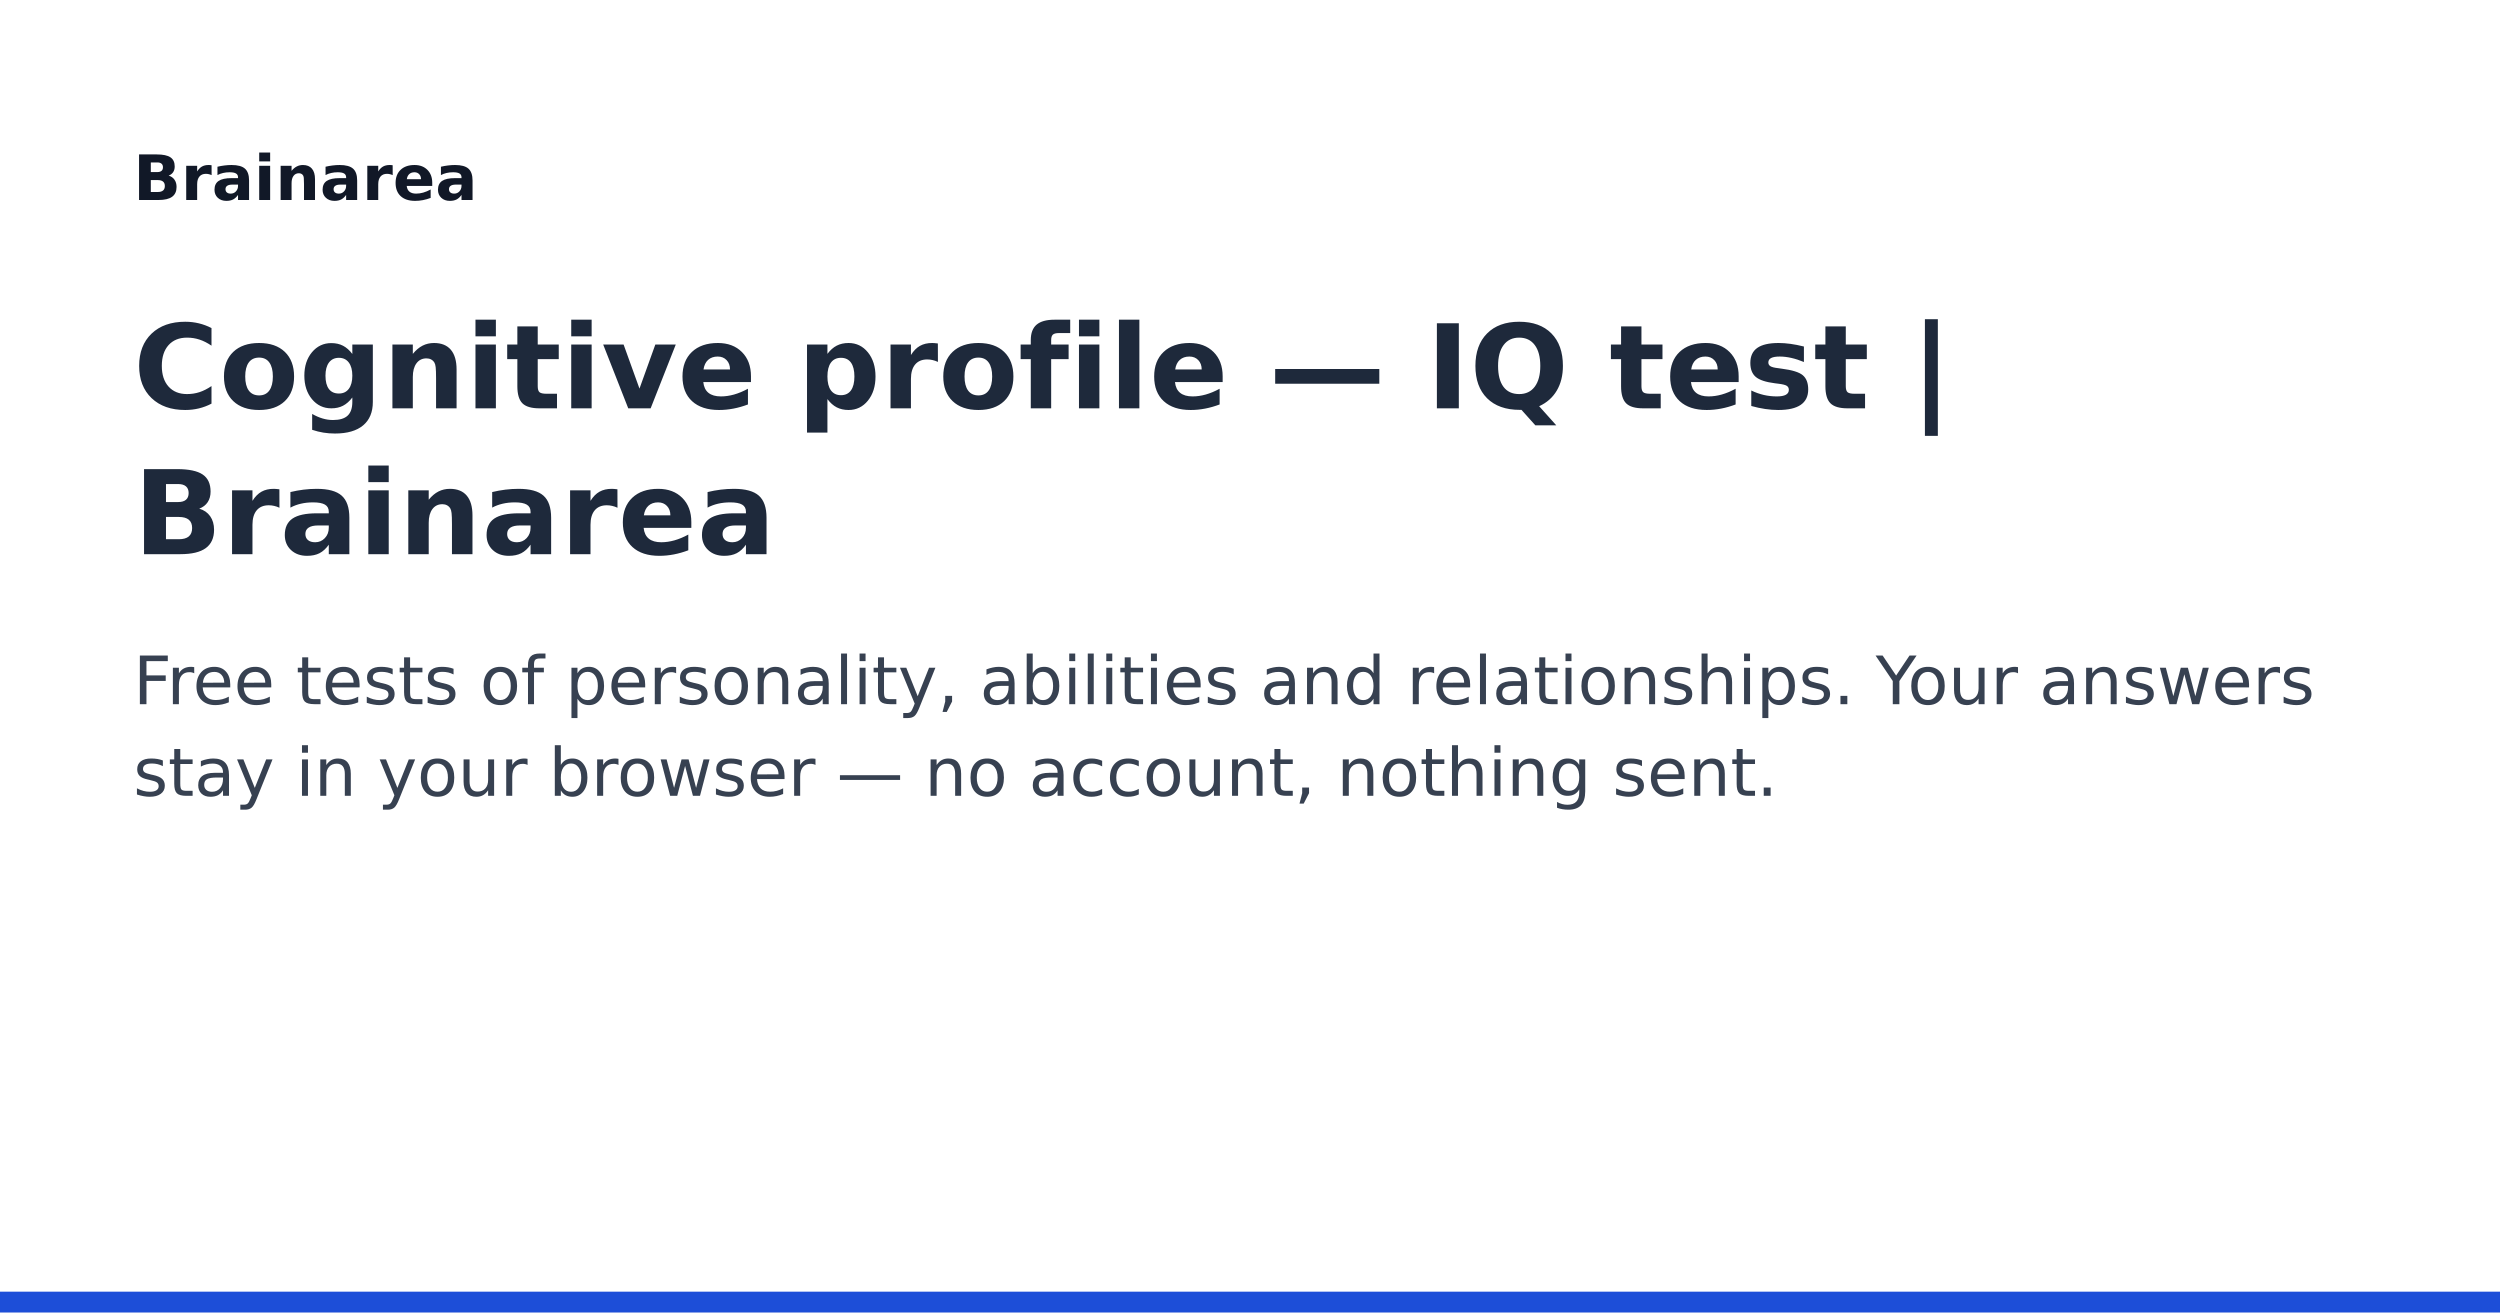
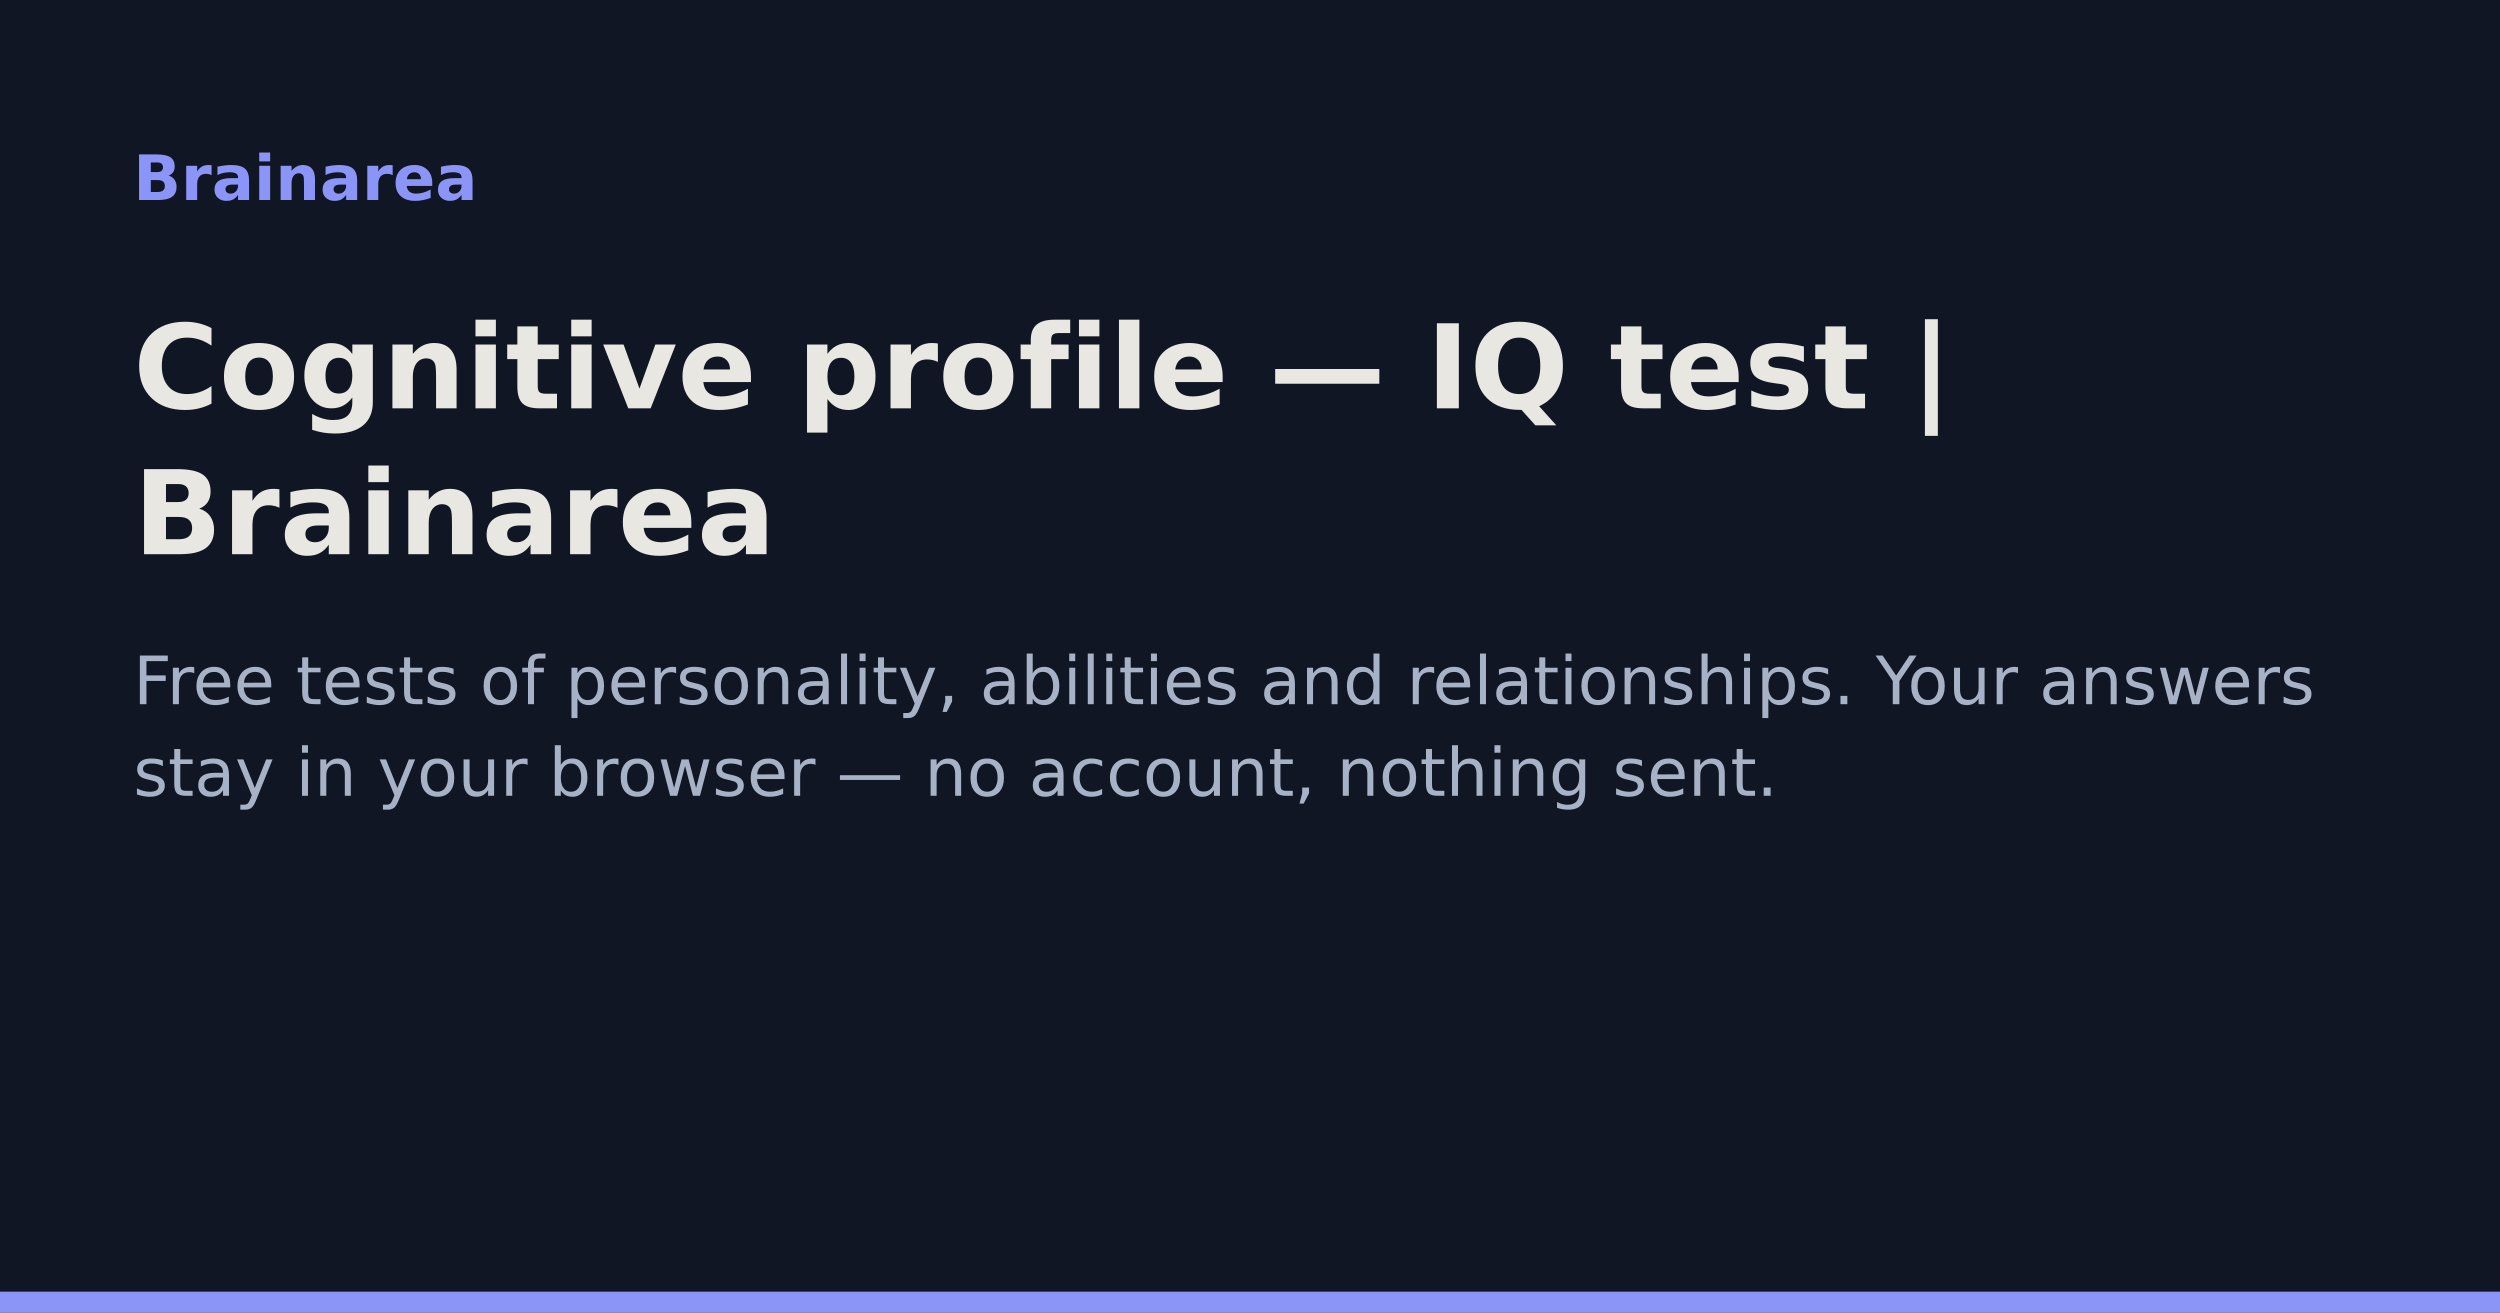
<svg xmlns="http://www.w3.org/2000/svg" width="1200" height="630" viewBox="0 0 1200 630" role="img" aria-label="Cognitive profile — IQ test | Brainarea">
-   <rect x="0" y="0" width="1200" height="630" fill="#ffffff" />
-   <rect x="0" y="620" width="1200" height="10" fill="#1d4ed8" />
-   <text x="64" y="96" font-family="DejaVu Sans" font-weight="700" font-size="30" fill="#111827">Brainarea</text>
-   <text x="64" y="196" font-family="DejaVu Sans" font-weight="700" font-size="56" fill="#1e293b">Cognitive profile — IQ test |</text>
-   <text x="64" y="266" font-family="DejaVu Sans" font-weight="700" font-size="56" fill="#1e293b">Brainarea</text>
-   <text x="64" y="338" font-family="DejaVu Sans" font-size="32" fill="#374151">Free tests of personality, abilities and relationships. Your answers</text>
-   <text x="64" y="382" font-family="DejaVu Sans" font-size="32" fill="#374151">stay in your browser — no account, nothing sent.</text>
+   <rect x="0" y="0" width="1200" height="630" fill="#101623" />
+   <rect x="0" y="620" width="1200" height="10" fill="#8b95f7" />
+   <text x="64" y="96" font-family="DejaVu Sans" font-weight="700" font-size="30" fill="#8b95f7">Brainarea</text>
+   <text x="64" y="196" font-family="DejaVu Sans" font-weight="700" font-size="56" fill="#e9e7e2">Cognitive profile — IQ test |</text>
+   <text x="64" y="266" font-family="DejaVu Sans" font-weight="700" font-size="56" fill="#e9e7e2">Brainarea</text>
+   <text x="64" y="338" font-family="DejaVu Sans" font-size="32" fill="#a8b2c6">Free tests of personality, abilities and relationships. Your answers</text>
+   <text x="64" y="382" font-family="DejaVu Sans" font-size="32" fill="#a8b2c6">stay in your browser — no account, nothing sent.</text>
</svg>
